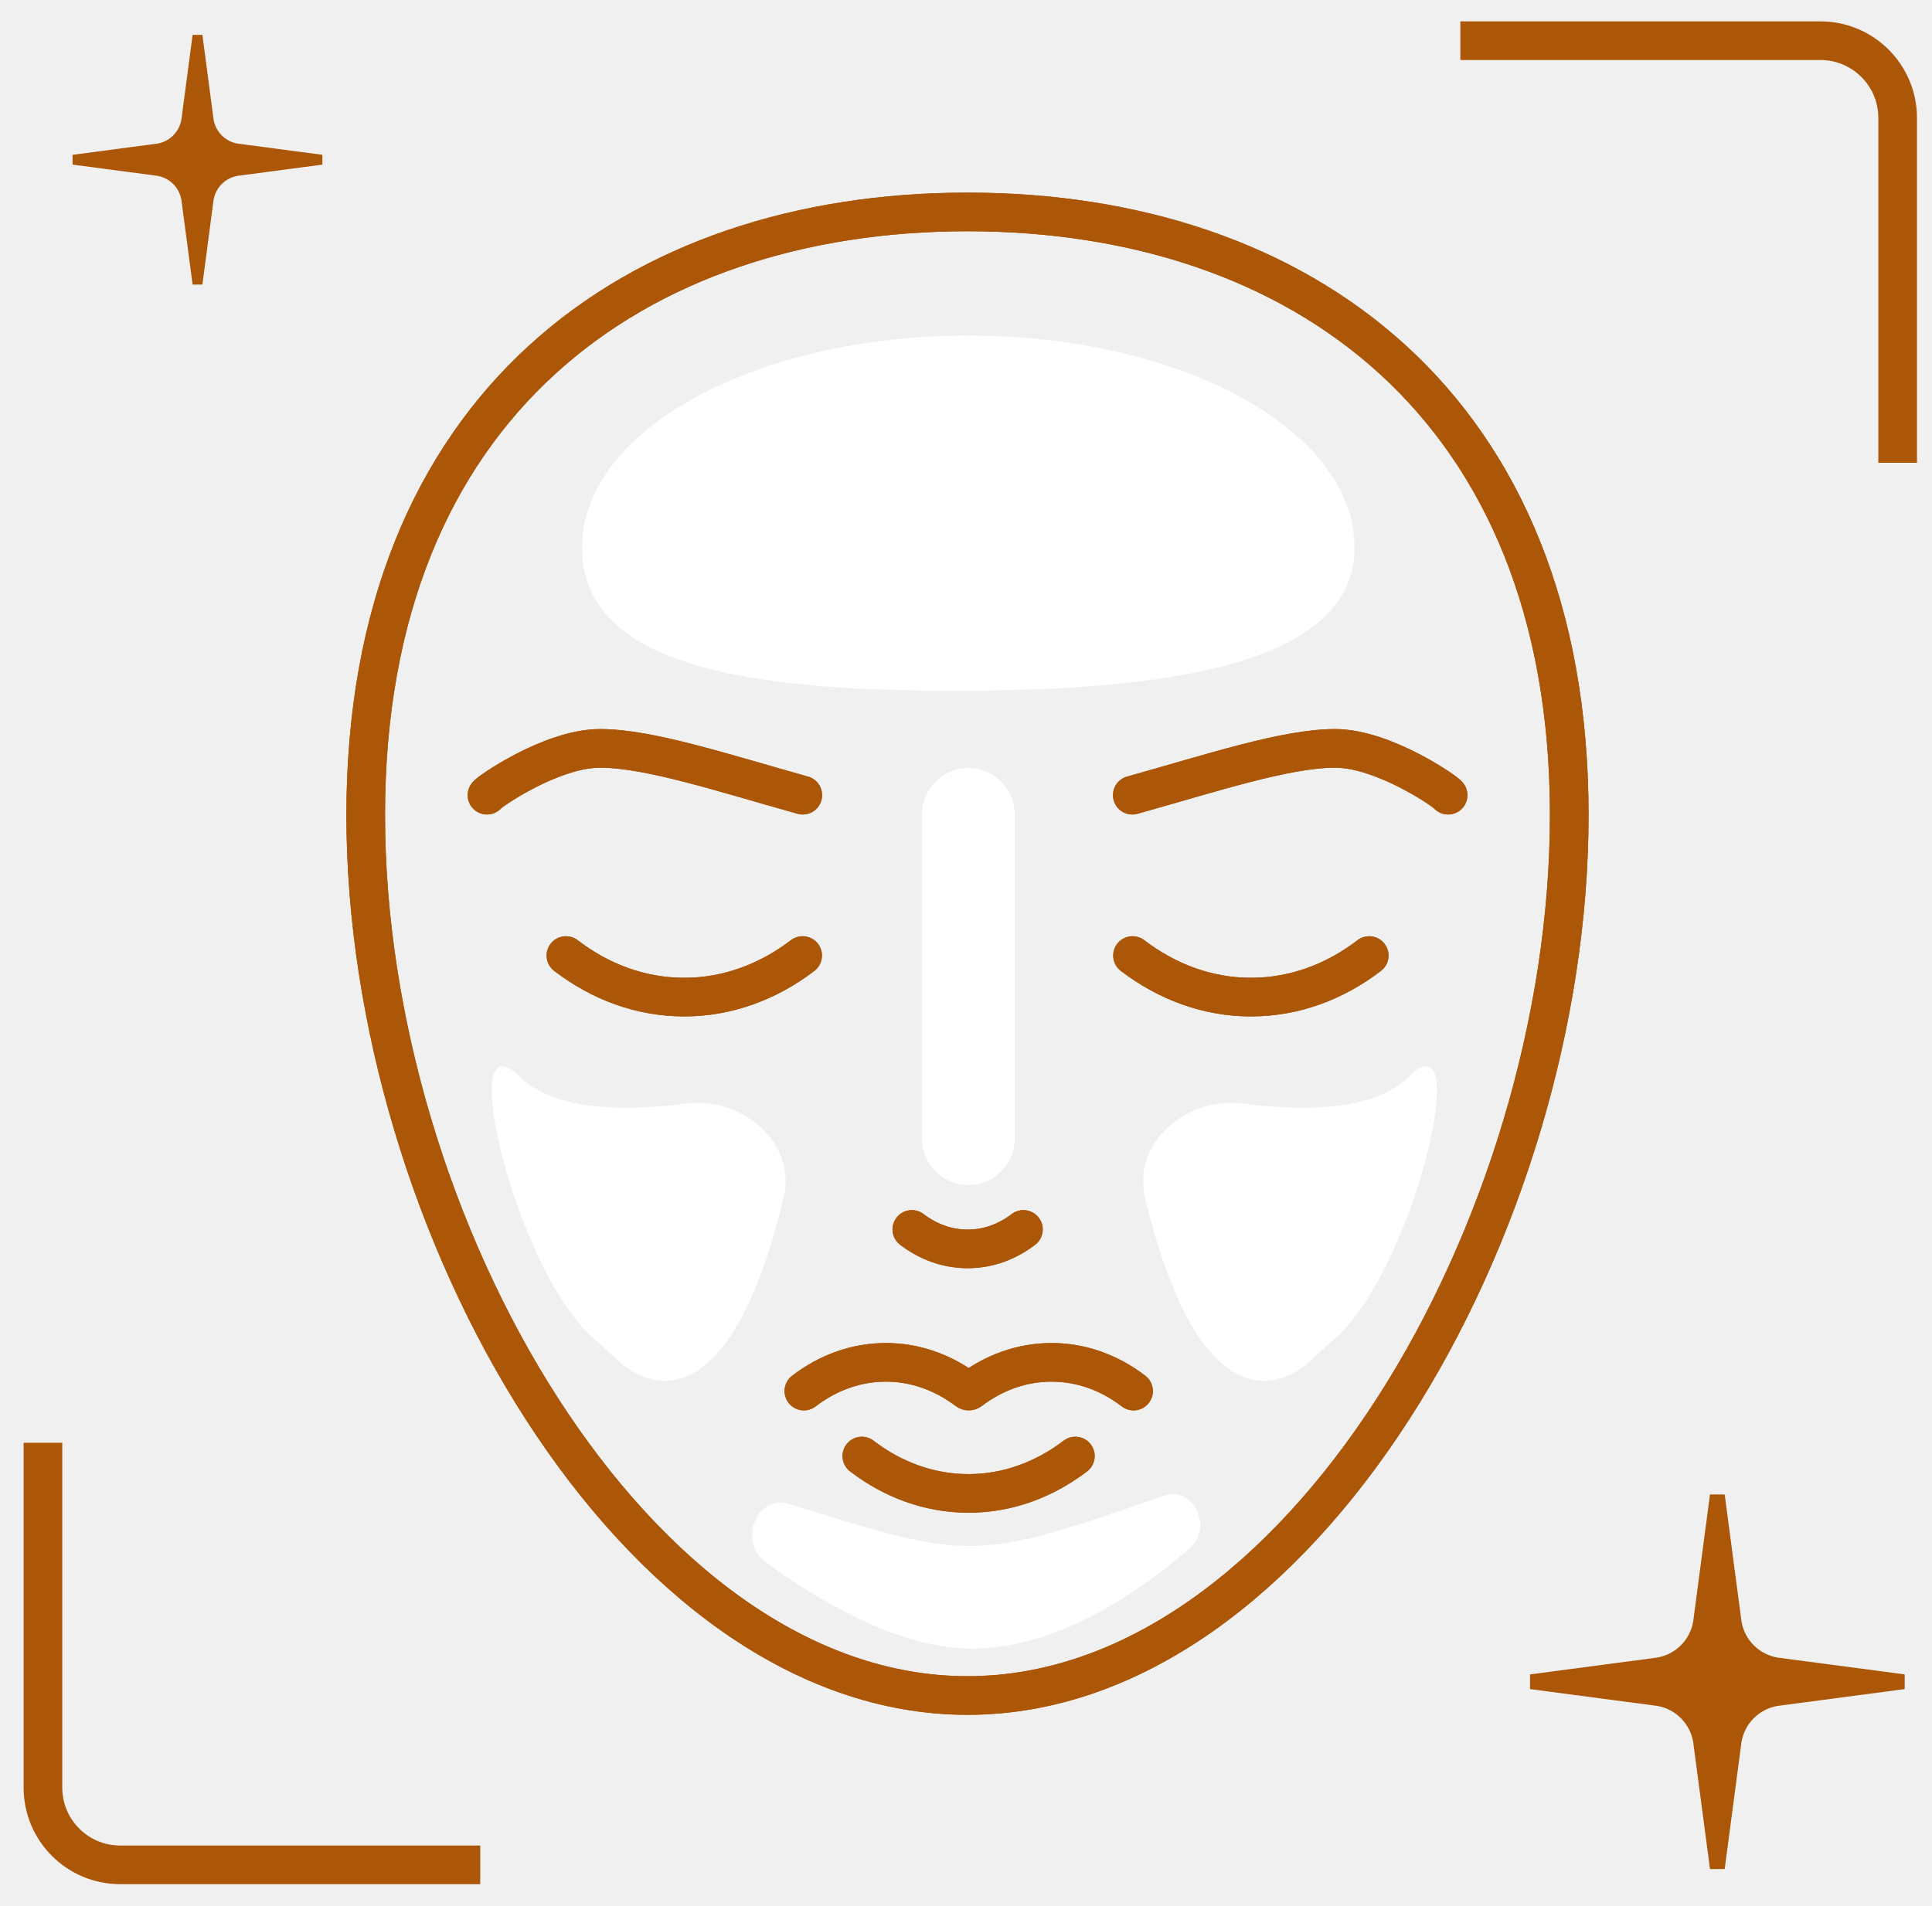
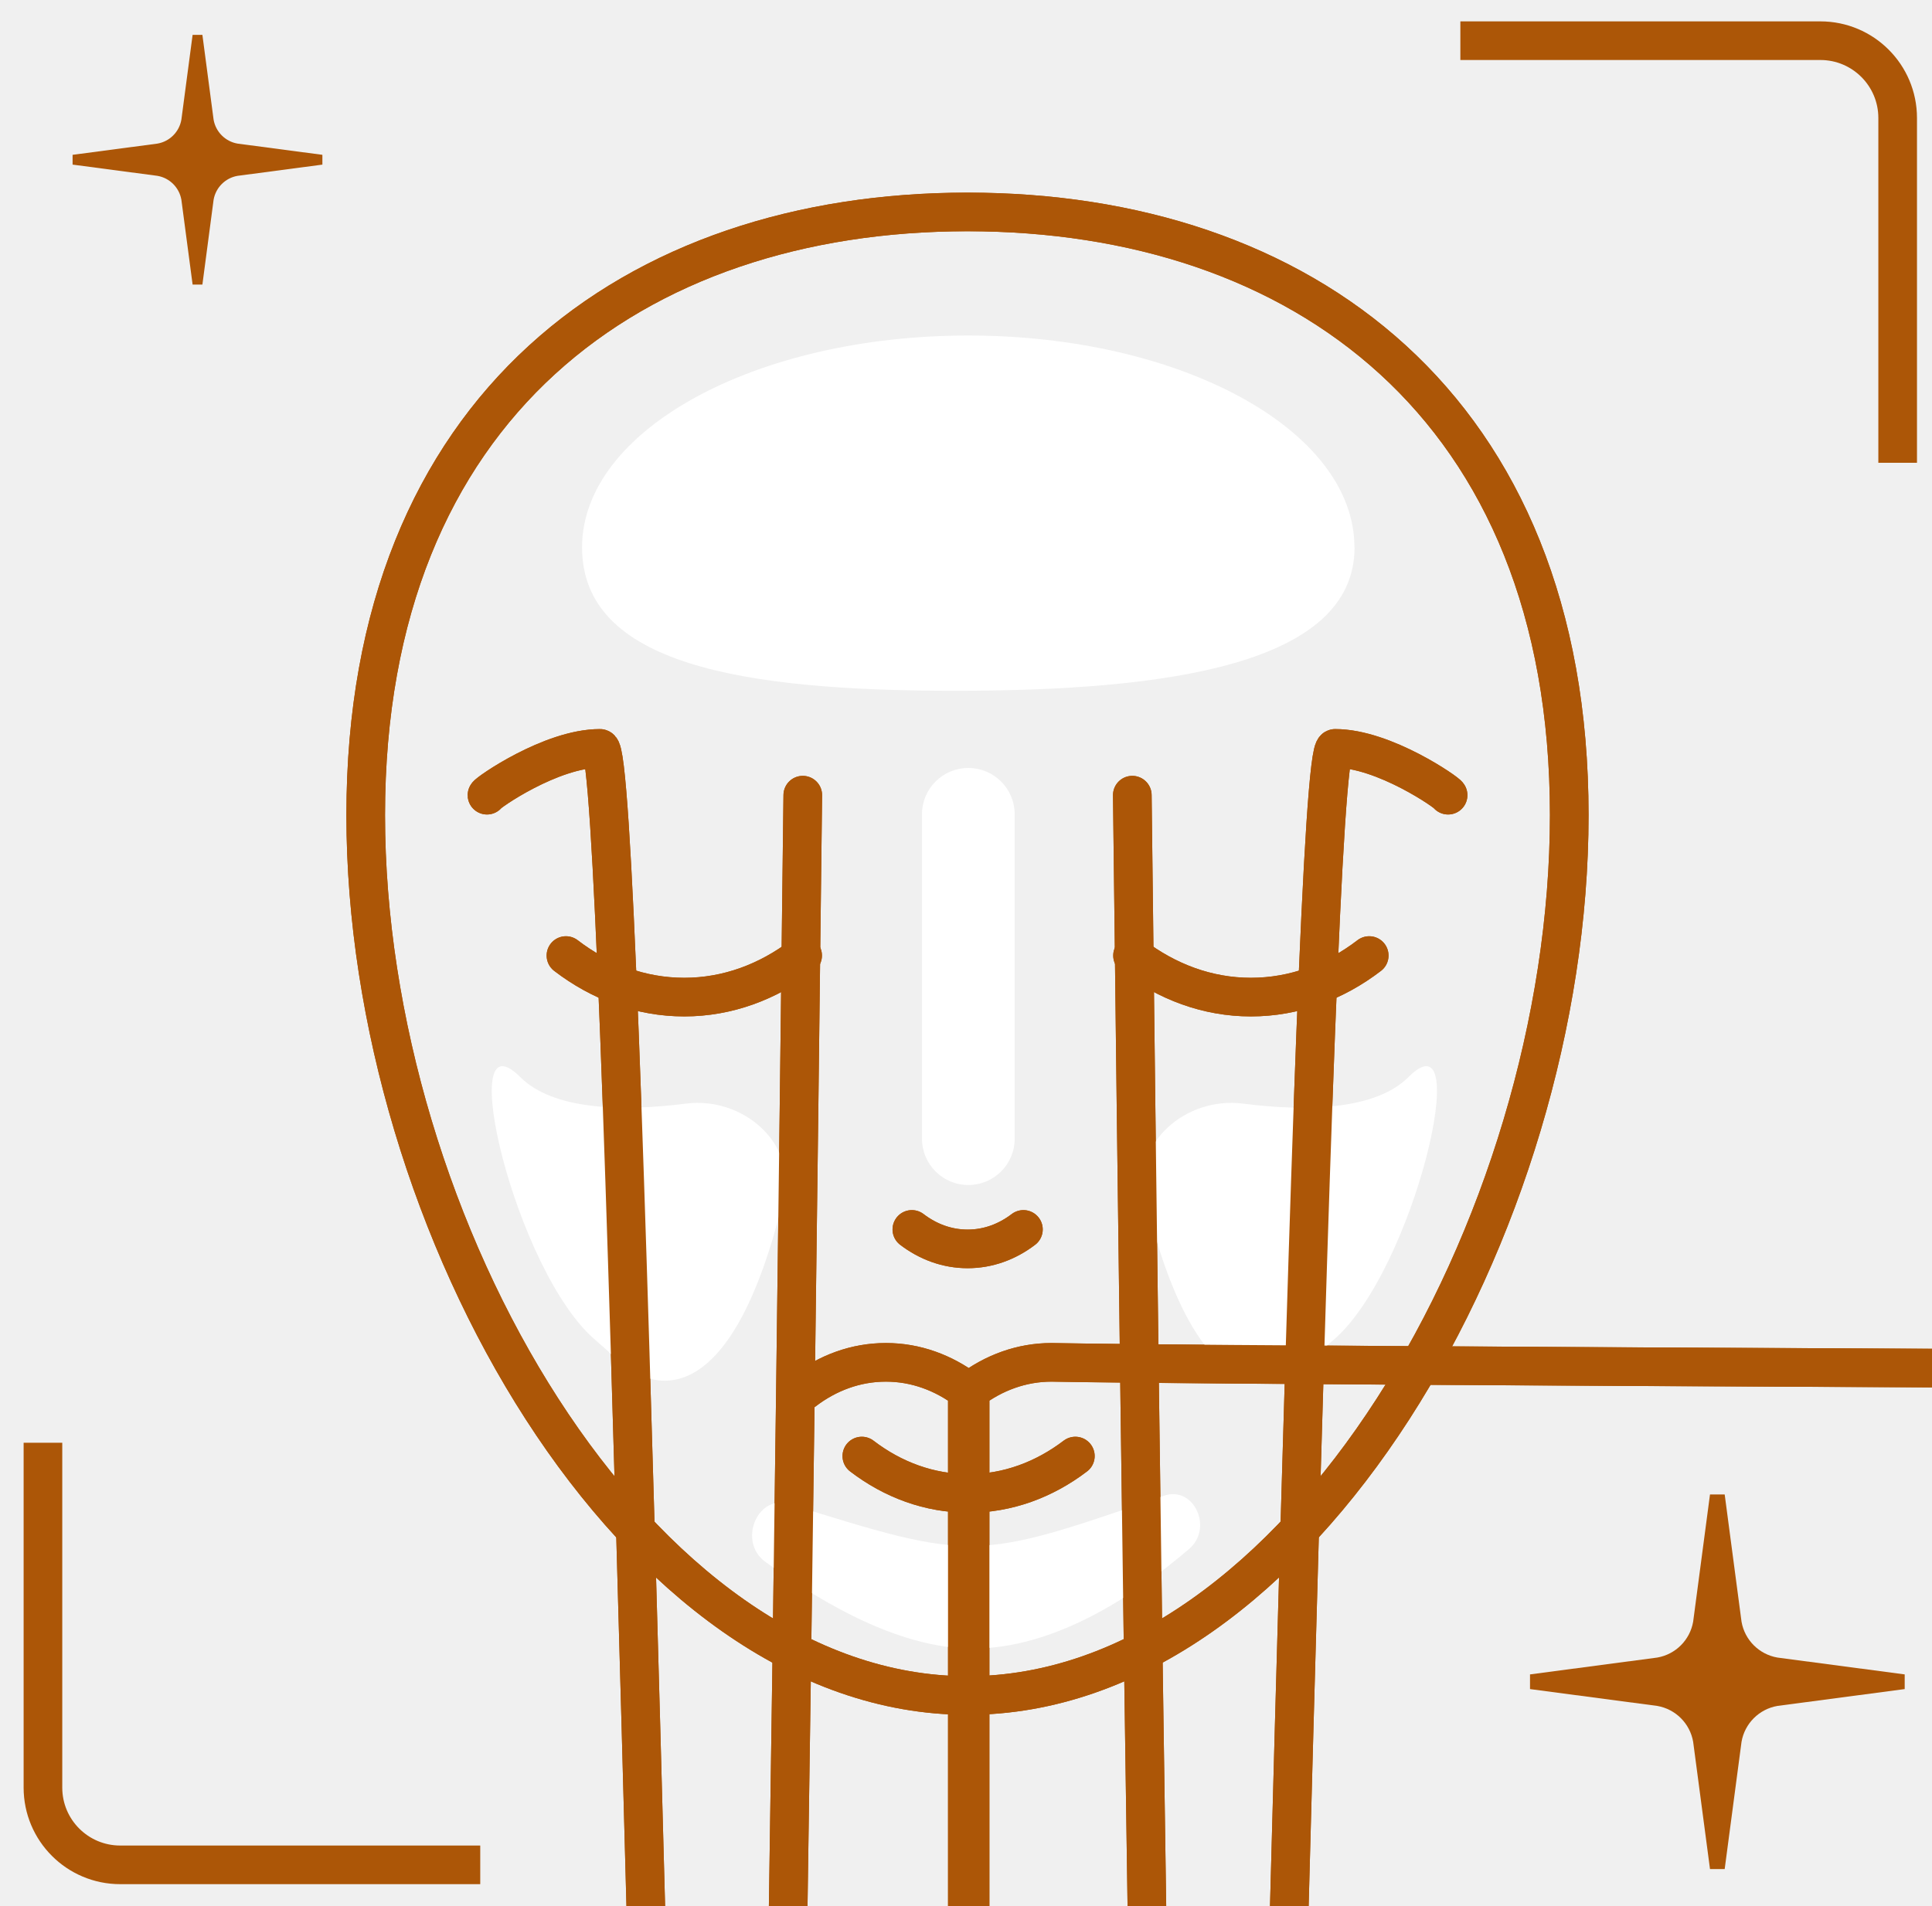
<svg xmlns="http://www.w3.org/2000/svg" width="75" height="74" viewBox="0 0 75 74" fill="none">
  <path d="M14.197 31.65C14.197 15.739 24.657 8.229 37.558 8.229C50.459 8.229 60.918 15.739 60.918 31.65C60.918 47.562 50.459 65.836 37.558 65.836C24.657 65.836 14.197 47.556 14.197 31.65Z" stroke="#ac5607" stroke-width="1.5" stroke-linecap="round" stroke-linejoin="round" />
  <path d="M35.398 47.738C36.028 48.218 36.766 48.494 37.564 48.494C38.361 48.494 39.099 48.218 39.729 47.738" stroke="#ac5607" stroke-width="1.5" stroke-linecap="round" stroke-linejoin="round" />
  <path d="M43.965 37.103C45.302 38.123 46.874 38.717 48.559 38.717C50.244 38.717 51.816 38.129 53.153 37.103" stroke="#ac5607" stroke-width="1.5" stroke-linecap="round" stroke-linejoin="round" />
-   <path d="M56.215 30.876C56.221 30.804 53.738 29.059 51.831 29.059C49.924 29.059 47.087 30 43.956 30.876" stroke="#ac5607" stroke-width="1.5" stroke-linecap="round" stroke-linejoin="round" />
+   <path d="M56.215 30.876C56.221 30.804 53.738 29.059 51.831 29.059C49.924 29.059 47.087 300 43.956 30.876" stroke="#ac5607" stroke-width="1.5" stroke-linecap="round" stroke-linejoin="round" />
  <path d="M33.456 56.538C34.662 57.462 36.083 57.989 37.6 57.989C39.118 57.989 40.539 57.456 41.745 56.538" stroke="#ac5607" stroke-width="1.5" stroke-linecap="round" stroke-linejoin="round" />
-   <path d="M44.005 54.015C43.081 53.307 41.99 52.899 40.82 52.899C39.661 52.899 38.578 53.3 37.659 53.997C37.644 54.008 37.625 54.015 37.605 54.015V54.015C37.586 54.015 37.567 54.009 37.552 53.997C36.627 53.3 35.55 52.899 34.391 52.899C33.221 52.899 32.13 53.307 31.206 54.015" stroke="#ac5607" stroke-width="1.5" stroke-linecap="round" stroke-linejoin="round" />
+   <path d="M440.005 54.015C43.081 53.307 41.99 52.899 40.82 52.899C39.661 52.899 38.578 53.3 37.659 53.997C37.644 540.009 37.625 54.015 37.605 54.015V54.015C37.586 54.015 37.567 540.009 37.552 53.997C36.627 53.3 35.55 52.899 34.391 52.899C33.221 52.899 32.13 53.307 31.206 54.015" stroke="#ac5607" stroke-width="1.5" stroke-linecap="round" stroke-linejoin="round" />
  <path d="M31.158 37.103C29.821 38.123 28.249 38.717 26.564 38.717C24.879 38.717 23.307 38.129 21.97 37.103" stroke="#ac5607" stroke-width="1.5" stroke-linecap="round" stroke-linejoin="round" />
-   <path d="M18.905 30.876C18.899 30.804 21.382 29.059 23.29 29.059C25.197 29.059 28.034 30 31.164 30.876" stroke="#ac5607" stroke-width="1.5" stroke-linecap="round" stroke-linejoin="round" />
+   <path d="M18.905 30.876C18.899 30.804 21.382 29.059 23.29 29.059C25.197 29.059 28.034 300 31.164 30.876" stroke="#ac5607" stroke-width="1.5" stroke-linecap="round" stroke-linejoin="round" />
  <path d="M20.193 41.82C21.46 43.087 24.097 43.177 26.625 42.853C28.82 42.572 30.938 44.377 30.419 46.528C28.461 54.651 25.471 54.31 23.816 52.672C23.589 52.448 23.351 52.237 23.108 52.03C19.99 49.37 17.6 39.227 20.193 41.82Z" fill="white" />
  <path d="M54.68 41.82C53.413 43.087 50.776 43.177 48.248 42.853C46.053 42.572 43.935 44.377 44.454 46.528C46.412 54.651 49.402 54.31 51.057 52.672C51.284 52.448 51.522 52.237 51.765 52.03C54.883 49.37 57.273 39.227 54.68 41.82Z" fill="white" />
  <path d="M52.581 21.252C52.583 21.252 52.584 21.253 52.584 21.254C52.581 25.796 45.351 26.823 37.075 26.823C28.797 26.823 22.596 25.796 22.596 21.252C22.596 16.708 29.31 13.028 37.587 13.028C45.864 13.028 52.577 16.707 52.579 21.25C52.579 21.251 52.58 21.252 52.581 21.252Z" fill="white" />
  <rect x="35.791" y="29.82" width="3.599" height="16.194" rx="1.799" fill="white" />
  <path d="M30.564 58.377C30.564 58.377 30.564 58.376 30.564 58.376C29.356 58.086 28.669 59.88 29.697 60.635C32.12 62.409 35.086 64.035 37.814 64.014C40.908 63.989 43.936 62.053 46.165 60.142C47.083 59.357 46.386 57.752 45.26 58.054C37.815 60.635 37.814 60.635 30.564 58.377C30.564 58.377 30.564 58.377 30.564 58.377Z" fill="white" />
  <path d="M56.691 1.58H70.667C72.323 1.58 73.667 2.923 73.667 4.58V17.97" stroke="#ac5607" stroke-width="1.5" />
  <path d="M18.643 72.412L4.667 72.412C3.01 72.412 1.667 71.069 1.667 69.412L1.667 56.022" stroke="#ac5607" stroke-width="1.5" />
  <path d="M14.197 31.651C14.197 15.739 24.657 8.23 37.558 8.23C50.459 8.23 60.918 15.739 60.918 31.651C60.918 47.563 50.459 65.837 37.558 65.837C24.657 65.837 14.197 47.557 14.197 31.651Z" stroke="#ac5607" stroke-width="1.5" stroke-linecap="round" stroke-linejoin="round" />
  <path d="M35.398 47.739C36.028 48.219 36.766 48.495 37.564 48.495C38.361 48.495 39.099 48.219 39.729 47.739" stroke="#ac5607" stroke-width="1.5" stroke-linecap="round" stroke-linejoin="round" />
  <path d="M43.965 37.105C45.302 38.124 46.874 38.718 48.559 38.718C50.244 38.718 51.816 38.13 53.153 37.105" stroke="#ac5607" stroke-width="1.5" stroke-linecap="round" stroke-linejoin="round" />
-   <path d="M56.215 30.877C56.221 30.805 53.738 29.06 51.831 29.06C49.924 29.06 47.087 30.001 43.956 30.877" stroke="#ac5607" stroke-width="1.5" stroke-linecap="round" stroke-linejoin="round" />
+   <path d="M56.215 30.877C56.221 30.805 53.738 29.06 51.831 29.06C49.924 29.06 47.087 300.001 43.956 30.877" stroke="#ac5607" stroke-width="1.5" stroke-linecap="round" stroke-linejoin="round" />
  <path d="M33.456 56.539C34.662 57.463 36.083 57.99 37.6 57.99C39.118 57.99 40.539 57.457 41.745 56.539" stroke="#ac5607" stroke-width="1.5" stroke-linecap="round" stroke-linejoin="round" />
-   <path d="M44.005 54.016C43.081 53.308 41.99 52.9 40.82 52.9C39.661 52.9 38.578 53.301 37.659 53.998C37.644 54.01 37.625 54.016 37.605 54.016V54.016C37.586 54.016 37.567 54.01 37.552 53.998C36.627 53.301 35.55 52.9 34.391 52.9C33.221 52.9 32.13 53.308 31.206 54.016" stroke="#ac5607" stroke-width="1.5" stroke-linecap="round" stroke-linejoin="round" />
+   <path d="M440.005 54.016C43.081 53.308 41.99 52.9 40.82 52.9C39.661 52.9 38.578 53.301 37.659 53.998C37.644 540.01 37.625 54.016 37.605 54.016V54.016C37.586 54.016 37.567 540.01 37.552 53.998C36.627 53.301 35.55 52.9 34.391 52.9C33.221 52.9 32.13 53.308 31.206 54.016" stroke="#ac5607" stroke-width="1.5" stroke-linecap="round" stroke-linejoin="round" />
  <path d="M31.158 37.105C29.821 38.124 28.249 38.718 26.564 38.718C24.879 38.718 23.307 38.13 21.97 37.105" stroke="#ac5607" stroke-width="1.5" stroke-linecap="round" stroke-linejoin="round" />
-   <path d="M18.905 30.877C18.899 30.805 21.382 29.06 23.29 29.06C25.197 29.06 28.034 30.001 31.164 30.877" stroke="#ac5607" stroke-width="1.5" stroke-linecap="round" stroke-linejoin="round" />
+   <path d="M18.905 30.877C18.899 30.805 21.382 29.06 23.29 29.06C25.197 29.06 28.034 300.001 31.164 30.877" stroke="#ac5607" stroke-width="1.5" stroke-linecap="round" stroke-linejoin="round" />
  <path d="M6.112 5.576C6.587 5.494 6.958 5.122 7.041 4.648L7.477 1.354H7.857L8.292 4.648C8.375 5.122 8.747 5.494 9.221 5.576L12.515 6.012V6.392L9.221 6.828C8.747 6.91 8.375 7.282 8.292 7.756L7.857 11.05H7.477L7.041 7.756C6.958 7.282 6.587 6.91 6.112 6.828L2.818 6.392V6.012L6.112 5.576Z" fill="url(#paint0_linear_30019_9051)" />
  <path d="M64.335 64.363C65.047 64.239 65.604 63.682 65.728 62.97L66.382 58.029H66.952L67.606 62.971C67.73 63.682 68.287 64.239 68.999 64.363L73.94 65.017V65.587L68.999 66.241C68.287 66.365 67.73 66.922 67.606 67.634L66.952 72.575H66.382L65.728 67.634C65.604 66.922 65.047 66.365 64.335 66.241L59.395 65.587V65.017L64.335 64.363Z" fill="url(#paint1_linear_30019_9051)" />
  <defs>
    <linearGradient id="paint0_linear_30019_9051" x1="11.125" y1="1.354" x2="2.885" y2="11.107" gradientUnits="userSpaceOnUse">
      <stop offset="0.203" stop-color="#ac5607" />
      <stop offset="0.76" stop-color="#ac5607" />
    </linearGradient>
    <linearGradient id="paint1_linear_30019_9051" x1="71.854" y1="58.029" x2="59.494" y2="72.659" gradientUnits="userSpaceOnUse">
      <stop offset="0.203" stop-color="#ac5607" />
      <stop offset="0.76" stop-color="#ac5607" />
    </linearGradient>
  </defs>
</svg>
